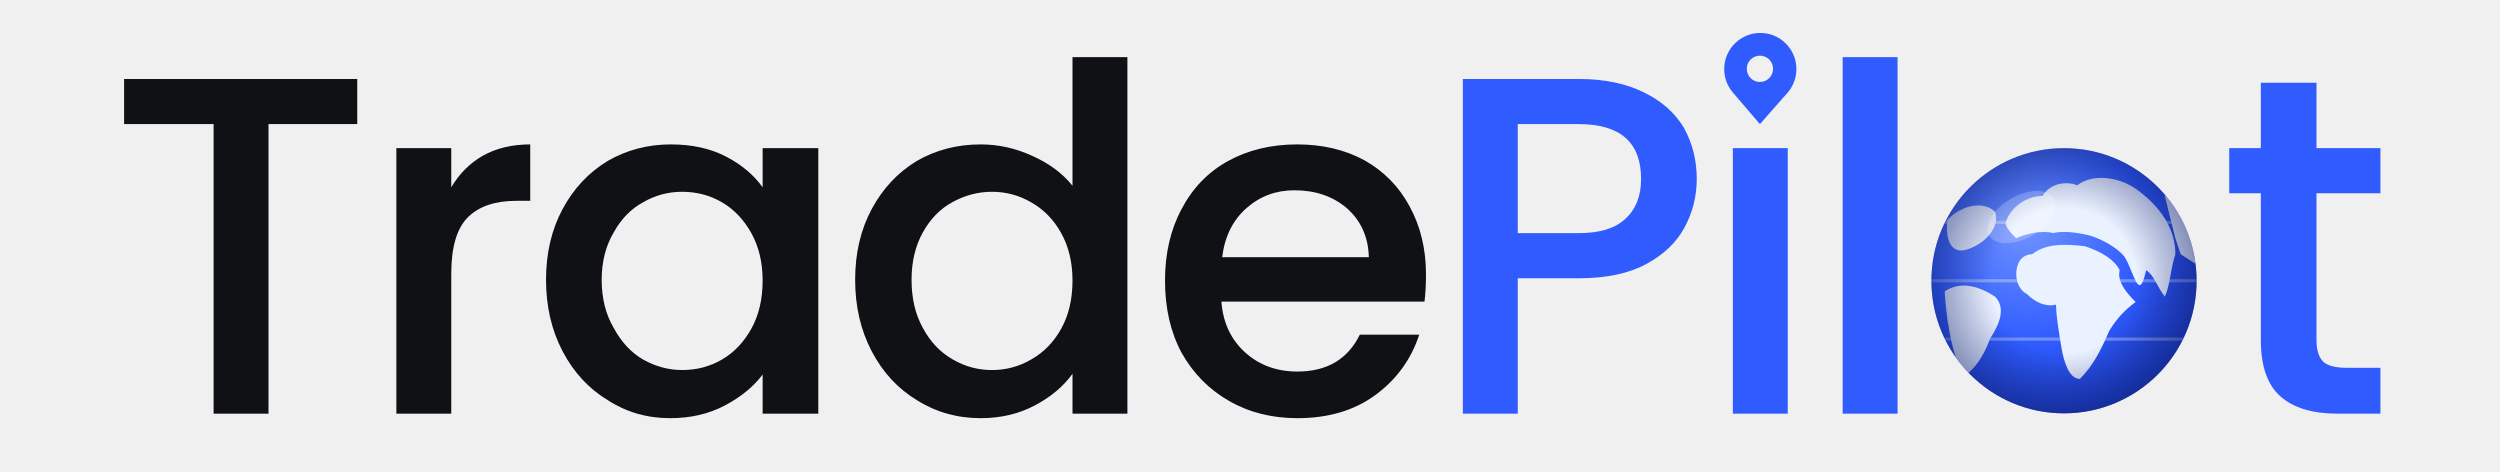
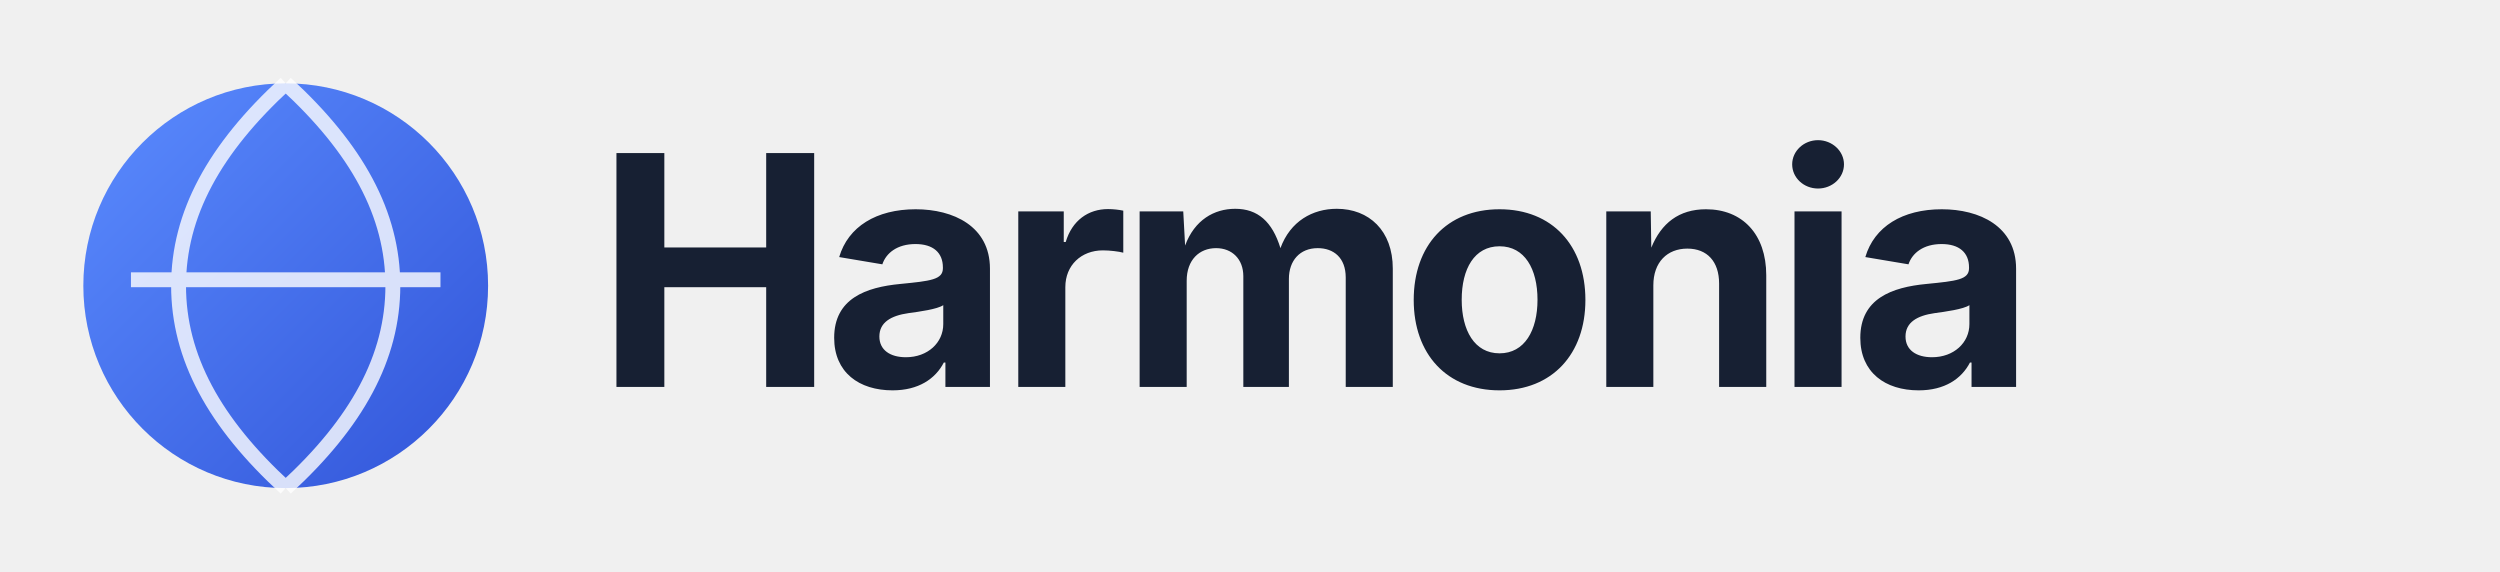
- <svg xmlns="http://www.w3.org/2000/svg" viewBox="0 3 332.4 62.7" width="997.2" height="188.1" role="img" aria-label="TradePilot">
-   <style>.spin{animation:r 20s linear infinite}@keyframes r{from{transform:translateX(-200px)}to{transform:translateX(0)}}@media (prefers-reduced-motion:reduce){.spin{animation:none}}</style>
+ <svg xmlns="http://www.w3.org/2000/svg" viewBox="0 0 420 96" role="img" aria-label="Harmonia">
  <defs>
-     <radialGradient id="gb" cx="36%" cy="30%" r="80%">
-       <stop offset="0" stop-color="#6F93FF" />
-       <stop offset=".55" stop-color="#2F5BFF" />
-       <stop offset="1" stop-color="#1A38BD" />
-     </radialGradient>
-     <radialGradient id="gs" cx="50%" cy="50%" r="50%">
-       <stop offset=".55" stop-color="#0B1A66" stop-opacity="0" />
-       <stop offset="1" stop-color="#0B1A66" stop-opacity=".45" />
-     </radialGradient>
-     <clipPath id="gc">
-       <circle cx="50" cy="50" r="50" />
-     </clipPath>
-     <g id="w" fill="#EAF1FF">
-       <path d="M6 27C12 21 20 20 24 24C26 30 20 36 14 38C9 40 5 37 6 27Z" />
-       <path d="M5 54C11 50 18 52 24 56C28 60 26 66 22 72C20 78 16 84 12 86C9 80 6 70 5 54Z" />
-       <path d="M28 28C30 22 36 18 42 18C44 14 50 12 55 14C60 10 70 10 78 16C86 22 92 30 92 40C90 46 90 52 88 56C85 52 84 48 81 46C80 50 79 54 77 50C75 46 74 42 72 40C70 38 66 35 60 33C56 32 50 31 46 32C42 31 36 32 32 34C30 32 28 30 28 28Z" />
-       <path d="M38 40C43 36 50 36 58 37C64 39 69 42 71 46C70 50 73 54 77 58C73 61 70 64 67 69C64 76 61 82 56 87C52 87 50 81 49 75C48 69 47 63 47 59C43 60 39 58 36 55C32 53 31 47 33 43C34 41 36 40 38 40Z" />
-       <path d="M88 18C96 12 110 10 124 14C138 18 148 26 150 36C146 42 140 44 136 48C130 52 124 48 120 44C116 48 112 52 108 50C104 46 100 44 94 40L92 34Z" />
-       <path d="M118 58C124 56 132 58 136 62C130 64 122 64 118 58Z" />
-       <path d="M128 66C136 64 146 66 150 72C150 78 142 82 134 80C128 76 126 70 128 66Z" />
-       <path d="M164 20C172 12 188 10 200 14C206 20 204 30 198 38C192 44 184 46 178 42C172 38 166 30 164 20Z" />
-     </g>
+     <linearGradient id="h" x1="0" y1="0" x2="1" y2="1">
+       <stop offset="0" stop-color="#5b8cff" />
+       <stop offset="1" stop-color="#3154d8" />
+     </linearGradient>
  </defs>
-   <path fill="#0F1115" d="M47.5 13.5V19.5H35.7V58H28.4V19.5H16.5V13.5ZM70.5 22.2V29.7H68.7Q64.4 29.7 62.2 31.9Q60 34.1 60 39.4V58H52.7V22.7H60V27.9Q61.6 25.2 64.2 23.7Q66.9 22.2 70.5 22.2ZM89.2 22.2Q93.4 22.2 96.5 23.8Q99.6 25.4 101.4 27.9V22.7H108.8V58H101.4V52.8Q99.6 55.2 96.4 56.9Q93.2 58.6 89.1 58.6Q84.5 58.6 80.8 56.2Q77 53.9 74.8 49.7Q72.6 45.5 72.6 40.2Q72.6 34.9 74.8 30.8Q77 26.7 80.8 24.4Q84.6 22.2 89.2 22.2ZM90.7 28.5Q87.9 28.5 85.5 29.9Q83.1 31.2 81.6 33.9Q80 36.6 80 40.2Q80 43.9 81.6 46.6Q83.1 49.4 85.5 50.8Q88 52.2 90.7 52.2Q93.6 52.2 96 50.8Q98.4 49.4 99.9 46.7Q101.4 44 101.4 40.3Q101.4 36.7 99.9 34Q98.4 31.3 96 29.9Q93.6 28.5 90.7 28.5ZM130.4 22.2Q133.9 22.2 137.2 23.7Q140.6 25.2 142.6 27.7V10.6H149.9V58H142.6V52.7Q140.8 55.2 137.6 56.9Q134.4 58.6 130.4 58.6Q125.7 58.6 121.9 56.2Q118.1 53.9 115.9 49.7Q113.7 45.5 113.7 40.2Q113.7 34.9 115.9 30.8Q118.1 26.7 121.9 24.4Q125.7 22.2 130.4 22.2ZM131.9 28.5Q129.1 28.5 126.6 29.9Q124.2 31.2 122.7 33.9Q121.2 36.6 121.2 40.2Q121.2 43.9 122.7 46.6Q124.2 49.4 126.7 50.8Q129.1 52.2 131.9 52.2Q134.7 52.2 137.1 50.8Q139.6 49.4 141.1 46.7Q142.6 44 142.6 40.3Q142.6 36.7 141.1 34Q139.6 31.3 137.1 29.9Q134.7 28.5 131.9 28.5ZM189.4 43.1H162.4Q162.7 47.3 165.6 49.9Q168.4 52.4 172.5 52.4Q178.4 52.4 180.8 47.5H188.7Q187.1 52.4 182.9 55.5Q178.7 58.6 172.5 58.6Q167.4 58.6 163.4 56.3Q159.4 54 157.1 49.9Q154.9 45.8 154.9 40.3Q154.9 34.9 157.1 30.8Q159.3 26.6 163.3 24.4Q167.3 22.2 172.5 22.2Q177.5 22.2 181.4 24.3Q185.3 26.5 187.4 30.4Q189.6 34.4 189.6 39.5Q189.6 41.5 189.4 43.1ZM182 37.2Q181.9 33.2 179.1 30.7Q176.3 28.3 172.1 28.3Q168.4 28.3 165.7 30.7Q163 33.1 162.5 37.2Z" />
-   <path fill="#2F5BFF" d="M209.9 40H201.8V58H194.5V13.5H209.9Q215 13.5 218.6 15.3Q222.1 17 223.9 20Q225.6 23.1 225.6 26.8Q225.6 30.2 224 33.2Q222.4 36.2 218.9 38.1Q215.4 40 209.9 40ZM218.2 26.8Q218.2 19.5 209.9 19.5H201.8V34H209.9Q214.1 34 216.1 32.1Q218.2 30.2 218.2 26.8ZM237.7 22.7V58H230.4V22.7ZM252.3 10.6V58H245V10.6ZM308 28.7V48.2Q308 50.2 308.9 51.1Q309.8 51.9 312 51.9H316.5V58H310.8Q305.8 58 303.2 55.7Q300.6 53.4 300.6 48.2V28.7H296.4V22.7H300.6V14H308V22.7H316.5V28.7ZM234 19.5L230.4 15.3A4.8 4.8 0 1 1 237.7 15.3ZM234 13.9a1.7 1.7 0 1 0 0 -3.5a1.7 1.7 0 1 0 0 3.5Z" />
-   <g transform="translate(256.8 22.7) scale(0.3526)">
-     <g clip-path="url(#gc)">
-       <circle cx="50" cy="50" r="50" fill="url(#gb)" />
-       <g fill="none" stroke="#fff" stroke-opacity=".32" stroke-width="1.2">
-         <path d="M0 50H100M4 28H96M4 72H96" />
-       </g>
-       <g class="spin">
-         <use href="#w" />
-         <use href="#w" x="200" />
-       </g>
-       <circle cx="50" cy="50" r="50" fill="url(#gs)" />
-       <ellipse cx="34" cy="26" rx="14" ry="8" fill="#fff" fill-opacity=".22" transform="rotate(-30 34 26)" />
-     </g>
-   </g>
+   <circle cx="48" cy="48" r="34" fill="url(#h)" />
+   <path d="M22 47h52M48 14c-12 11-18 22-18 34s6 23 18 34M48 14c12 11 18 22 18 34S60 71 48 82" fill="none" stroke="#fff" stroke-width="2.5" opacity=".8" />
+   <text x="100" y="65" font-family="Inter,Arial,sans-serif" font-size="54" font-weight="650" letter-spacing="-2" fill="#172033">Harmonia</text>
</svg>
